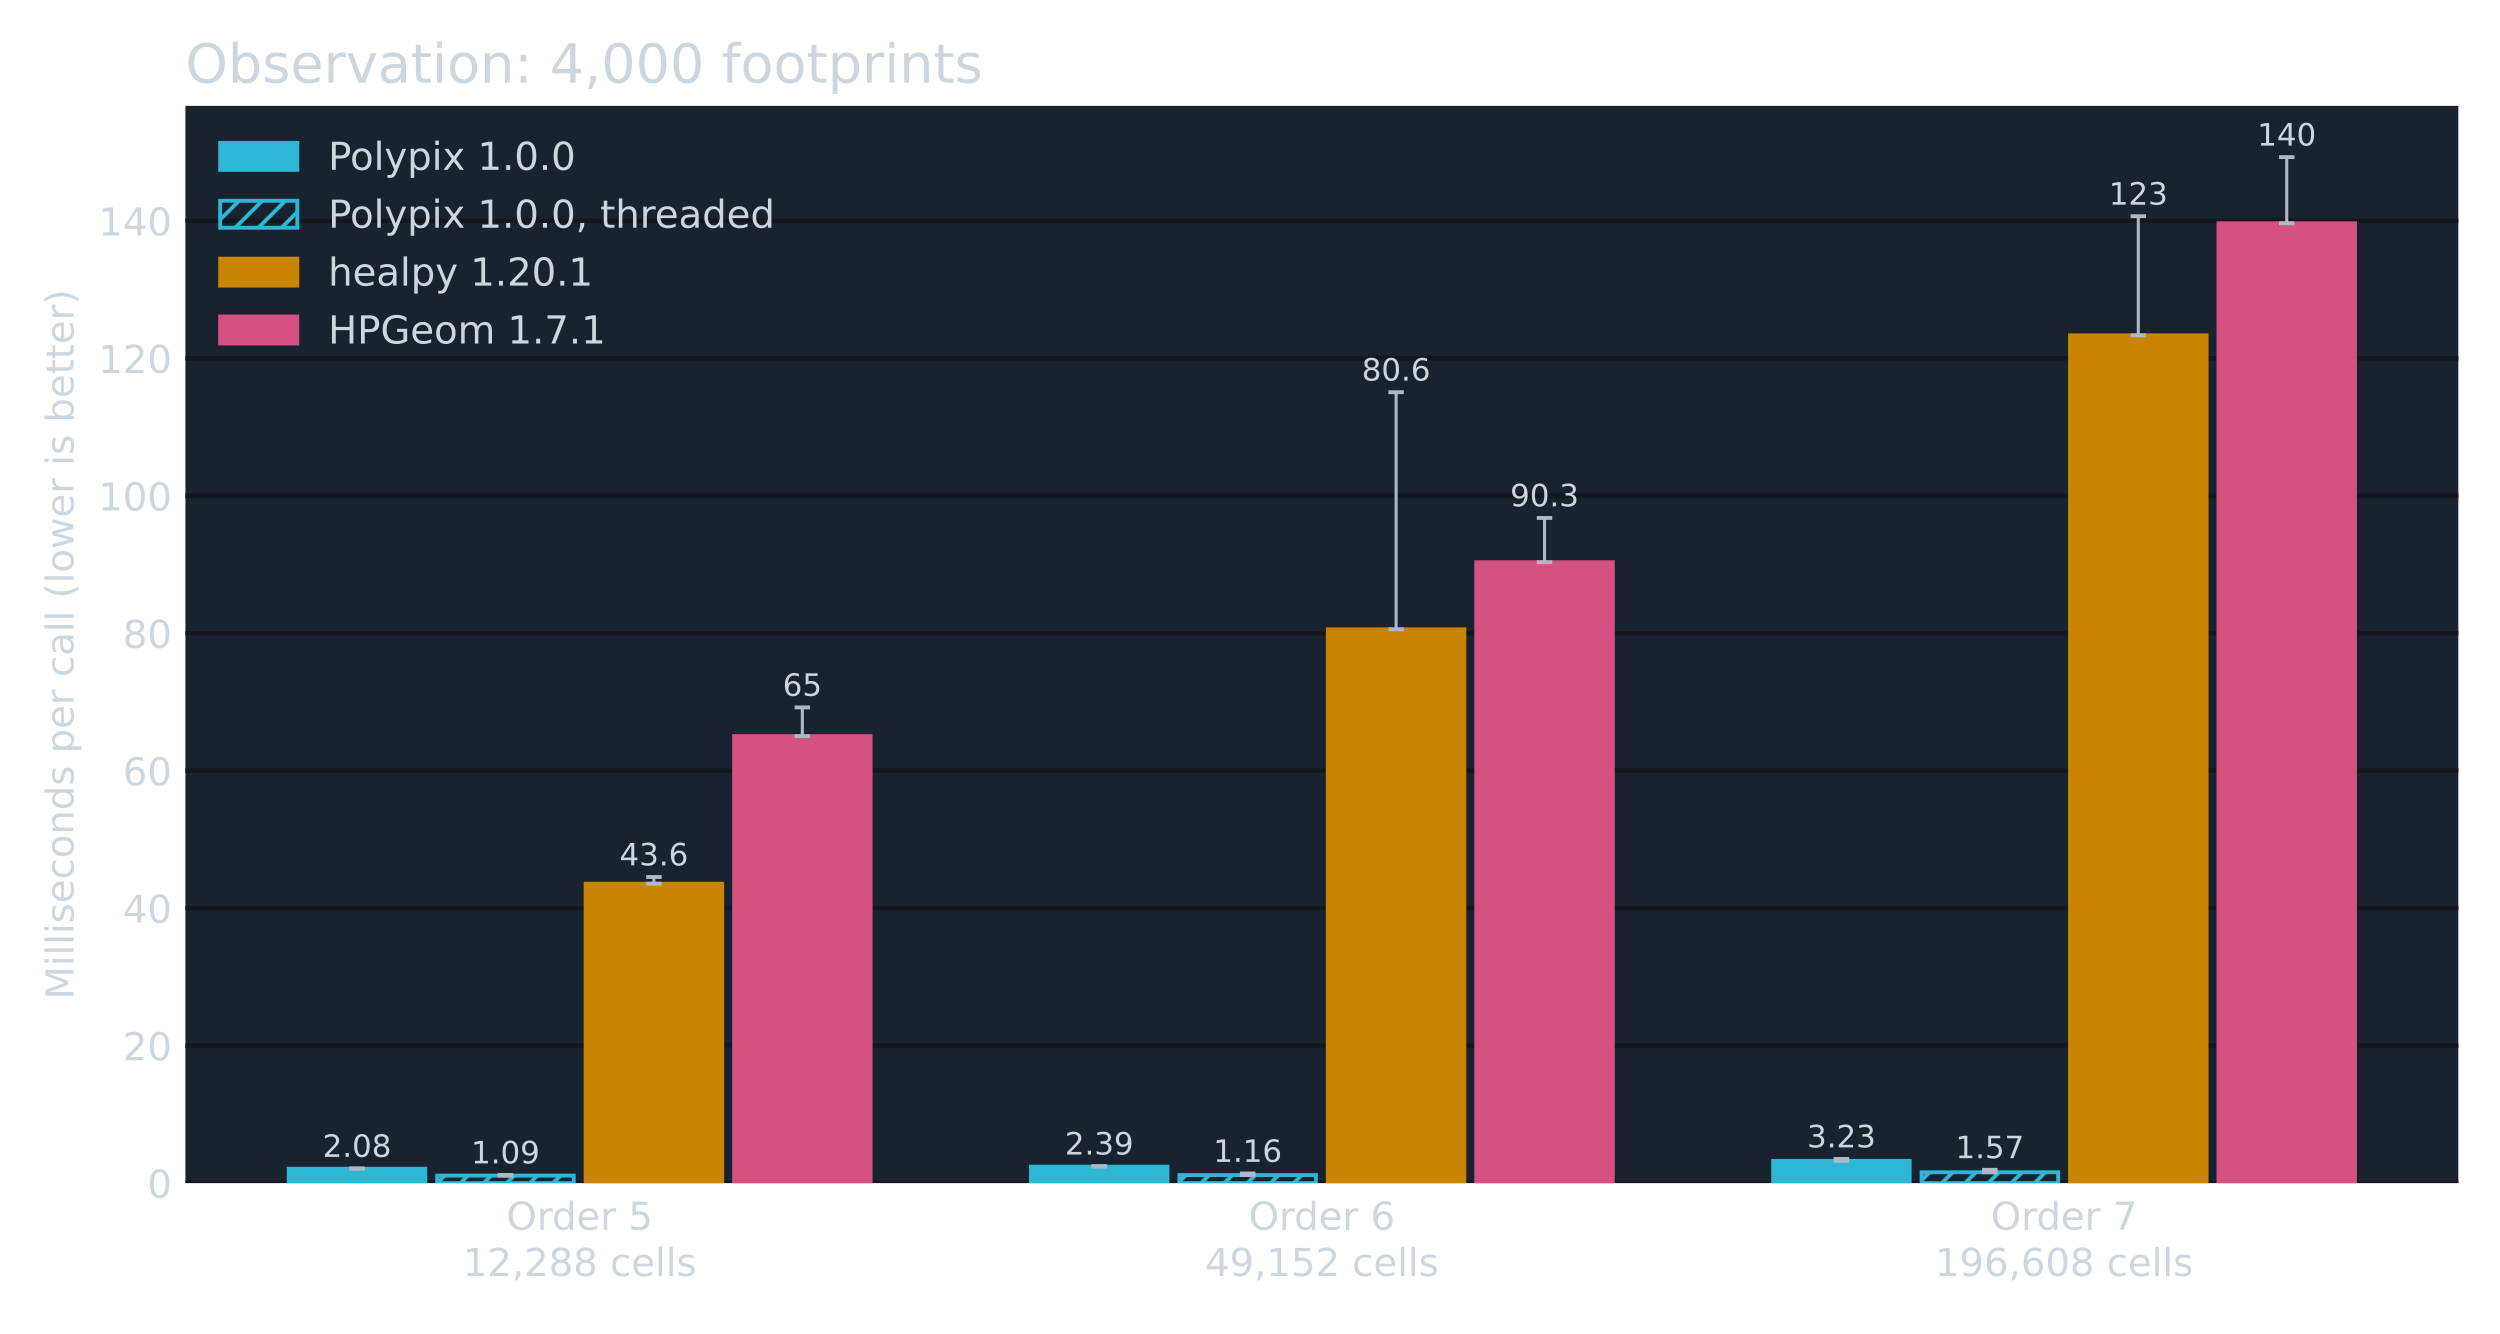
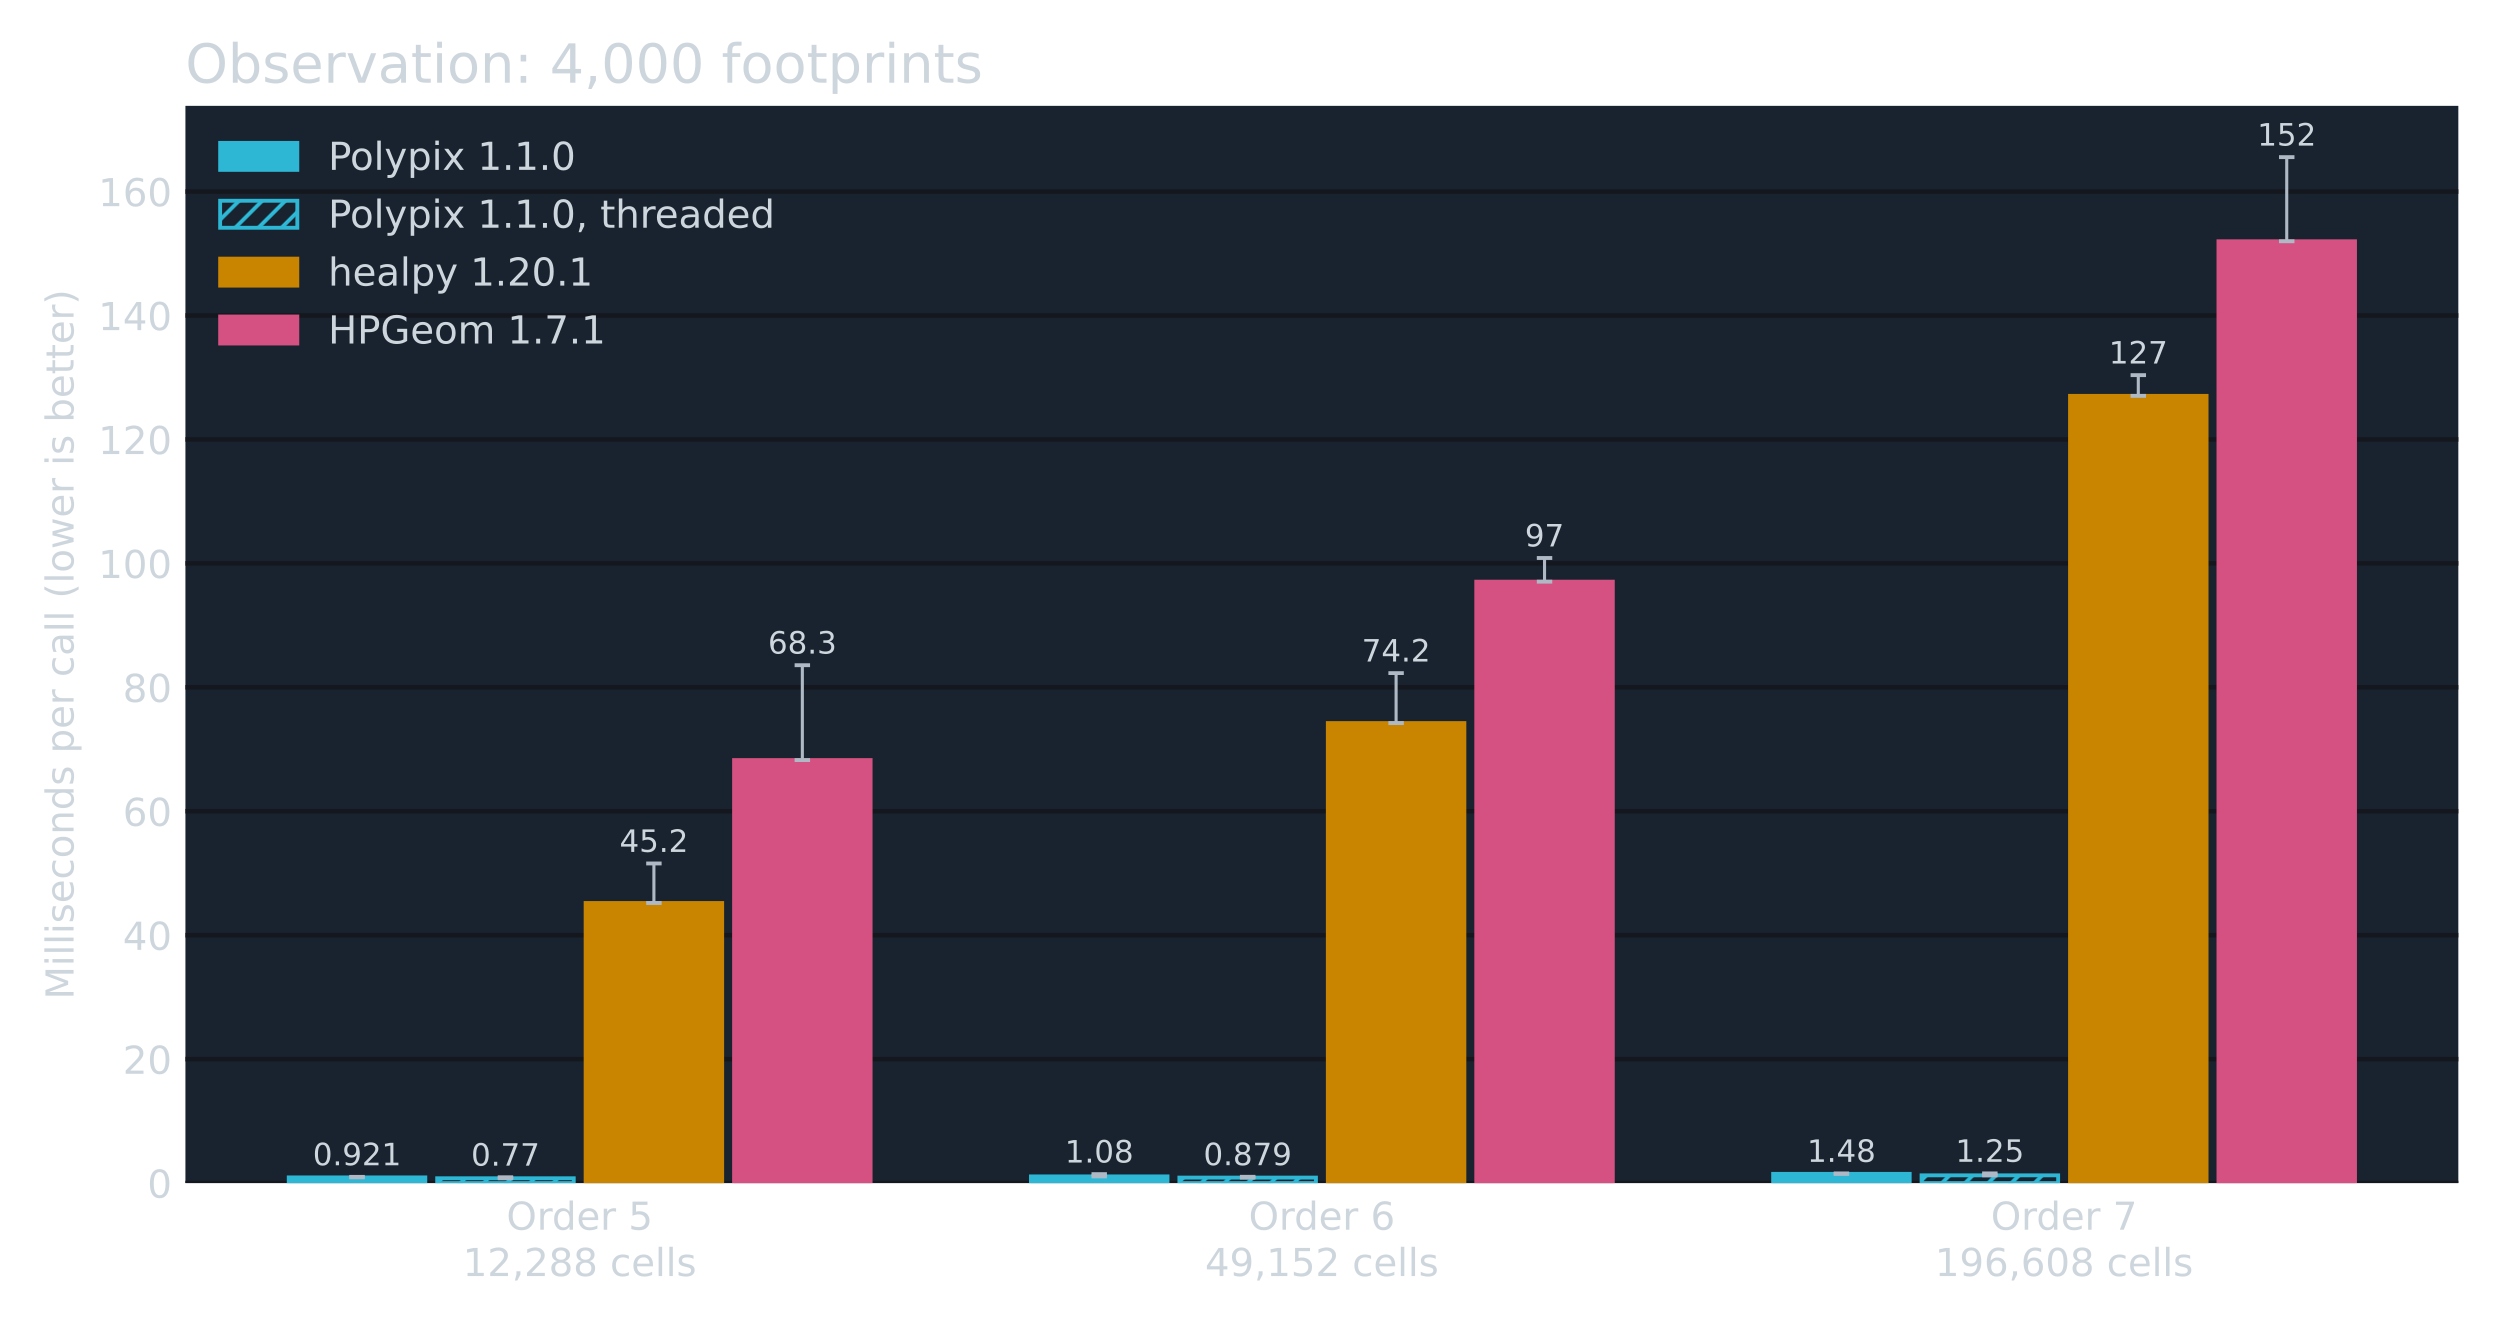
<svg xmlns="http://www.w3.org/2000/svg" xmlns:xlink="http://www.w3.org/1999/xlink" width="648pt" height="345.6pt" viewBox="0 0 648 345.6" version="1.1">
  <defs>
    <style type="text/css">*{stroke-linejoin: round; stroke-linecap: butt}</style>
  </defs>
  <g id="figure_1">
    <g id="patch_1">
      <path d="M 0 345.6  L 648 345.6  L 648 0  L 0 0  L 0 345.6  z " style="fill: none" />
    </g>
    <g id="axes_1">
      <g id="patch_2">
        <path d="M 48.062 306.651  L 637.2 306.651  L 637.2 27.437  L 48.062 27.437  z " style="fill: #19232f" />
      </g>
      <g id="matplotlib.axis_1">
        <g id="xtick_1">
          <g id="line2d_1" />
          <g id="text_1">
            <text style="font-size: 10px; font-family: 'DejaVu Sans', 'Bitstream Vera Sans', 'Computer Modern Sans Serif', 'Lucida Grande', 'Verdana', 'Geneva', 'Lucid', 'Arial', 'Helvetica', 'Avant Garde', sans-serif; fill: #ced6dd" transform="translate(131.2729 318.7508)">Order 5</text>
            <text style="font-size: 10px; font-family: 'DejaVu Sans', 'Bitstream Vera Sans', 'Computer Modern Sans Serif', 'Lucida Grande', 'Verdana', 'Geneva', 'Lucid', 'Arial', 'Helvetica', 'Avant Garde', sans-serif; fill: #ced6dd" transform="translate(119.9604 330.7536)">12,288 cells</text>
          </g>
        </g>
        <g id="xtick_2">
          <g id="line2d_2" />
          <g id="text_2">
            <text style="font-size: 10px; font-family: 'DejaVu Sans', 'Bitstream Vera Sans', 'Computer Modern Sans Serif', 'Lucida Grande', 'Verdana', 'Geneva', 'Lucid', 'Arial', 'Helvetica', 'Avant Garde', sans-serif; fill: #ced6dd" transform="translate(323.6507 318.7508)">Order 6</text>
            <text style="font-size: 10px; font-family: 'DejaVu Sans', 'Bitstream Vera Sans', 'Computer Modern Sans Serif', 'Lucida Grande', 'Verdana', 'Geneva', 'Lucid', 'Arial', 'Helvetica', 'Avant Garde', sans-serif; fill: #ced6dd" transform="translate(312.3382 330.7536)">49,152 cells</text>
          </g>
        </g>
        <g id="xtick_3">
          <g id="line2d_3" />
          <g id="text_3">
            <text style="font-size: 10px; font-family: 'DejaVu Sans', 'Bitstream Vera Sans', 'Computer Modern Sans Serif', 'Lucida Grande', 'Verdana', 'Geneva', 'Lucid', 'Arial', 'Helvetica', 'Avant Garde', sans-serif; fill: #ced6dd" transform="translate(516.0285 318.7508)">Order 7</text>
            <text style="font-size: 10px; font-family: 'DejaVu Sans', 'Bitstream Vera Sans', 'Computer Modern Sans Serif', 'Lucida Grande', 'Verdana', 'Geneva', 'Lucid', 'Arial', 'Helvetica', 'Avant Garde', sans-serif; fill: #ced6dd" transform="translate(501.5347 330.7536)">196,608 cells</text>
          </g>
        </g>
      </g>
      <g id="matplotlib.axis_2">
        <g id="ytick_1">
          <g id="line2d_4">
            <path d="M 48.062 306.651  L 637.2 306.651  " clip-path="url(#pad7b4c3ce9)" style="fill: none; stroke: #14181e; stroke-width: 1.2; stroke-linecap: square" />
          </g>
          <g id="line2d_5" />
          <g id="text_4">
            <text style="font-size: 10px; font-family: 'DejaVu Sans', 'Bitstream Vera Sans', 'Computer Modern Sans Serif', 'Lucida Grande', 'Verdana', 'Geneva', 'Lucid', 'Arial', 'Helvetica', 'Avant Garde', sans-serif; text-anchor: end; fill: #ced6dd" x="44.562" y="310.45" transform="rotate(-0 44.56234 310.4502)">0</text>
          </g>
        </g>
        <g id="ytick_2">
          <g id="line2d_6">
-             <path d="M 48.062 271.023  L 637.2 271.023  " clip-path="url(#pad7b4c3ce9)" style="fill: none; stroke: #14181e; stroke-width: 1.2; stroke-linecap: square" />
+             <path d="M 48.062 274.526  L 637.2 274.526  " clip-path="url(#pad7b4c3ce9)" style="fill: none; stroke: #14181e; stroke-width: 1.2; stroke-linecap: square" />
          </g>
          <g id="line2d_7" />
          <g id="text_5">
-             <text style="font-size: 10px; font-family: 'DejaVu Sans', 'Bitstream Vera Sans', 'Computer Modern Sans Serif', 'Lucida Grande', 'Verdana', 'Geneva', 'Lucid', 'Arial', 'Helvetica', 'Avant Garde', sans-serif; text-anchor: end; fill: #ced6dd" x="44.562" y="274.821" transform="rotate(-0 44.56234 274.8215)">20</text>
+             <text style="font-size: 10px; font-family: 'DejaVu Sans', 'Bitstream Vera Sans', 'Computer Modern Sans Serif', 'Lucida Grande', 'Verdana', 'Geneva', 'Lucid', 'Arial', 'Helvetica', 'Avant Garde', sans-serif; text-anchor: end; fill: #ced6dd" x="44.562" y="278.325" transform="rotate(-0 44.56234 278.3252)">20</text>
          </g>
        </g>
        <g id="ytick_3">
          <g id="line2d_8">
-             <path d="M 48.062 235.394  L 637.2 235.394  " clip-path="url(#pad7b4c3ce9)" style="fill: none; stroke: #14181e; stroke-width: 1.2; stroke-linecap: square" />
+             <path d="M 48.062 242.401  L 637.2 242.401  " clip-path="url(#pad7b4c3ce9)" style="fill: none; stroke: #14181e; stroke-width: 1.2; stroke-linecap: square" />
          </g>
          <g id="line2d_9" />
          <g id="text_6">
-             <text style="font-size: 10px; font-family: 'DejaVu Sans', 'Bitstream Vera Sans', 'Computer Modern Sans Serif', 'Lucida Grande', 'Verdana', 'Geneva', 'Lucid', 'Arial', 'Helvetica', 'Avant Garde', sans-serif; text-anchor: end; fill: #ced6dd" x="44.562" y="239.193" transform="rotate(-0 44.56234 239.1928)">40</text>
+             <text style="font-size: 10px; font-family: 'DejaVu Sans', 'Bitstream Vera Sans', 'Computer Modern Sans Serif', 'Lucida Grande', 'Verdana', 'Geneva', 'Lucid', 'Arial', 'Helvetica', 'Avant Garde', sans-serif; text-anchor: end; fill: #ced6dd" x="44.562" y="246.2" transform="rotate(-0 44.56234 246.2002)">40</text>
          </g>
        </g>
        <g id="ytick_4">
          <g id="line2d_10">
-             <path d="M 48.062 199.765  L 637.2 199.765  " clip-path="url(#pad7b4c3ce9)" style="fill: none; stroke: #14181e; stroke-width: 1.2; stroke-linecap: square" />
+             <path d="M 48.062 210.276  L 637.2 210.276  " clip-path="url(#pad7b4c3ce9)" style="fill: none; stroke: #14181e; stroke-width: 1.2; stroke-linecap: square" />
          </g>
          <g id="line2d_11" />
          <g id="text_7">
-             <text style="font-size: 10px; font-family: 'DejaVu Sans', 'Bitstream Vera Sans', 'Computer Modern Sans Serif', 'Lucida Grande', 'Verdana', 'Geneva', 'Lucid', 'Arial', 'Helvetica', 'Avant Garde', sans-serif; text-anchor: end; fill: #ced6dd" x="44.562" y="203.564" transform="rotate(-0 44.56234 203.564)">60</text>
+             <text style="font-size: 10px; font-family: 'DejaVu Sans', 'Bitstream Vera Sans', 'Computer Modern Sans Serif', 'Lucida Grande', 'Verdana', 'Geneva', 'Lucid', 'Arial', 'Helvetica', 'Avant Garde', sans-serif; text-anchor: end; fill: #ced6dd" x="44.562" y="214.075" transform="rotate(-0 44.56234 214.0752)">60</text>
          </g>
        </g>
        <g id="ytick_5">
          <g id="line2d_12">
-             <path d="M 48.062 164.136  L 637.2 164.136  " clip-path="url(#pad7b4c3ce9)" style="fill: none; stroke: #14181e; stroke-width: 1.2; stroke-linecap: square" />
+             <path d="M 48.062 178.151  L 637.2 178.151  " clip-path="url(#pad7b4c3ce9)" style="fill: none; stroke: #14181e; stroke-width: 1.2; stroke-linecap: square" />
          </g>
          <g id="line2d_13" />
          <g id="text_8">
-             <text style="font-size: 10px; font-family: 'DejaVu Sans', 'Bitstream Vera Sans', 'Computer Modern Sans Serif', 'Lucida Grande', 'Verdana', 'Geneva', 'Lucid', 'Arial', 'Helvetica', 'Avant Garde', sans-serif; text-anchor: end; fill: #ced6dd" x="44.562" y="167.935" transform="rotate(-0 44.56234 167.9353)">80</text>
+             <text style="font-size: 10px; font-family: 'DejaVu Sans', 'Bitstream Vera Sans', 'Computer Modern Sans Serif', 'Lucida Grande', 'Verdana', 'Geneva', 'Lucid', 'Arial', 'Helvetica', 'Avant Garde', sans-serif; text-anchor: end; fill: #ced6dd" x="44.562" y="181.95" transform="rotate(-0 44.56234 181.9502)">80</text>
          </g>
        </g>
        <g id="ytick_6">
          <g id="line2d_14">
-             <path d="M 48.062 128.508  L 637.2 128.508  " clip-path="url(#pad7b4c3ce9)" style="fill: none; stroke: #14181e; stroke-width: 1.2; stroke-linecap: square" />
+             <path d="M 48.062 146.026  L 637.2 146.026  " clip-path="url(#pad7b4c3ce9)" style="fill: none; stroke: #14181e; stroke-width: 1.2; stroke-linecap: square" />
          </g>
          <g id="line2d_15" />
          <g id="text_9">
-             <text style="font-size: 10px; font-family: 'DejaVu Sans', 'Bitstream Vera Sans', 'Computer Modern Sans Serif', 'Lucida Grande', 'Verdana', 'Geneva', 'Lucid', 'Arial', 'Helvetica', 'Avant Garde', sans-serif; text-anchor: end; fill: #ced6dd" x="44.562" y="132.307" transform="rotate(-0 44.56234 132.3065)">100</text>
+             <text style="font-size: 10px; font-family: 'DejaVu Sans', 'Bitstream Vera Sans', 'Computer Modern Sans Serif', 'Lucida Grande', 'Verdana', 'Geneva', 'Lucid', 'Arial', 'Helvetica', 'Avant Garde', sans-serif; text-anchor: end; fill: #ced6dd" x="44.562" y="149.825" transform="rotate(-0 44.56234 149.8251)">100</text>
          </g>
        </g>
        <g id="ytick_7">
          <g id="line2d_16">
-             <path d="M 48.062 92.879  L 637.2 92.879  " clip-path="url(#pad7b4c3ce9)" style="fill: none; stroke: #14181e; stroke-width: 1.2; stroke-linecap: square" />
+             <path d="M 48.062 113.901  L 637.2 113.901  " clip-path="url(#pad7b4c3ce9)" style="fill: none; stroke: #14181e; stroke-width: 1.2; stroke-linecap: square" />
          </g>
          <g id="line2d_17" />
          <g id="text_10">
-             <text style="font-size: 10px; font-family: 'DejaVu Sans', 'Bitstream Vera Sans', 'Computer Modern Sans Serif', 'Lucida Grande', 'Verdana', 'Geneva', 'Lucid', 'Arial', 'Helvetica', 'Avant Garde', sans-serif; text-anchor: end; fill: #ced6dd" x="44.562" y="96.678" transform="rotate(-0 44.56234 96.67781)">120</text>
+             <text style="font-size: 10px; font-family: 'DejaVu Sans', 'Bitstream Vera Sans', 'Computer Modern Sans Serif', 'Lucida Grande', 'Verdana', 'Geneva', 'Lucid', 'Arial', 'Helvetica', 'Avant Garde', sans-serif; text-anchor: end; fill: #ced6dd" x="44.562" y="117.7" transform="rotate(-0 44.56234 117.7001)">120</text>
          </g>
        </g>
        <g id="ytick_8">
          <g id="line2d_18">
-             <path d="M 48.062 57.25  L 637.2 57.25  " clip-path="url(#pad7b4c3ce9)" style="fill: none; stroke: #14181e; stroke-width: 1.2; stroke-linecap: square" />
+             <path d="M 48.062 81.776  L 637.2 81.776  " clip-path="url(#pad7b4c3ce9)" style="fill: none; stroke: #14181e; stroke-width: 1.2; stroke-linecap: square" />
          </g>
          <g id="line2d_19" />
          <g id="text_11">
-             <text style="font-size: 10px; font-family: 'DejaVu Sans', 'Bitstream Vera Sans', 'Computer Modern Sans Serif', 'Lucida Grande', 'Verdana', 'Geneva', 'Lucid', 'Arial', 'Helvetica', 'Avant Garde', sans-serif; text-anchor: end; fill: #ced6dd" x="44.562" y="61.049" transform="rotate(-0 44.56234 61.04907)">140</text>
-           </g>
-         </g>
-         <g id="text_12">
+             <text style="font-size: 10px; font-family: 'DejaVu Sans', 'Bitstream Vera Sans', 'Computer Modern Sans Serif', 'Lucida Grande', 'Verdana', 'Geneva', 'Lucid', 'Arial', 'Helvetica', 'Avant Garde', sans-serif; text-anchor: end; fill: #ced6dd" x="44.562" y="85.575" transform="rotate(-0 44.56234 85.57511)">140</text>
+           </g>
+         </g>
+         <g id="ytick_9">
+           <g id="line2d_20">
+             <path d="M 48.062 49.651  L 637.2 49.651  " clip-path="url(#pad7b4c3ce9)" style="fill: none; stroke: #14181e; stroke-width: 1.2; stroke-linecap: square" />
+           </g>
+           <g id="line2d_21" />
+           <g id="text_12">
+             <text style="font-size: 10px; font-family: 'DejaVu Sans', 'Bitstream Vera Sans', 'Computer Modern Sans Serif', 'Lucida Grande', 'Verdana', 'Geneva', 'Lucid', 'Arial', 'Helvetica', 'Avant Garde', sans-serif; text-anchor: end; fill: #ced6dd" x="44.562" y="53.45" transform="rotate(-0 44.56234 53.45009)">160</text>
+           </g>
+         </g>
+         <g id="text_13">
          <text style="font-size: 10px; font-family: 'DejaVu Sans', 'Bitstream Vera Sans', 'Computer Modern Sans Serif', 'Lucida Grande', 'Verdana', 'Geneva', 'Lucid', 'Arial', 'Helvetica', 'Avant Garde', sans-serif; text-anchor: middle; fill: #ced6dd" x="19.073" y="167.044" transform="rotate(-90 19.0725 167.0441)">Milliseconds per call (lower is better)</text>
        </g>
      </g>
      <g id="patch_3">
-         <path d="M 74.841 306.651  L 110.239 306.651  L 110.239 302.939  L 74.841 302.939  z " clip-path="url(#pad7b4c3ce9)" style="fill: #2db7d4; stroke: #2db7d4; stroke-linejoin: miter" />
+         <path d="M 74.841 306.651  L 110.239 306.651  L 110.239 305.173  L 74.841 305.173  z " clip-path="url(#pad7b4c3ce9)" style="fill: #2db7d4; stroke: #2db7d4; stroke-linejoin: miter" />
      </g>
      <g id="patch_4">
-         <path d="M 267.219 306.651  L 302.617 306.651  L 302.617 302.392  L 267.219 302.392  z " clip-path="url(#pad7b4c3ce9)" style="fill: #2db7d4; stroke: #2db7d4; stroke-linejoin: miter" />
+         <path d="M 267.219 306.651  L 302.617 306.651  L 302.617 304.919  L 267.219 304.919  z " clip-path="url(#pad7b4c3ce9)" style="fill: #2db7d4; stroke: #2db7d4; stroke-linejoin: miter" />
      </g>
      <g id="patch_5">
-         <path d="M 459.597 306.651  L 494.994 306.651  L 494.994 300.9  L 459.597 300.9  z " clip-path="url(#pad7b4c3ce9)" style="fill: #2db7d4; stroke: #2db7d4; stroke-linejoin: miter" />
+         <path d="M 459.597 306.651  L 494.994 306.651  L 494.994 304.268  L 459.597 304.268  z " clip-path="url(#pad7b4c3ce9)" style="fill: #2db7d4; stroke: #2db7d4; stroke-linejoin: miter" />
      </g>
      <g id="patch_6">
-         <path d="M 113.317 306.651  L 148.714 306.651  L 148.714 304.713  L 113.317 304.713  z " clip-path="url(#pad7b4c3ce9)" style="fill: url(#hbcde578172); stroke: #2db7d4; stroke-linejoin: miter" />
+         <path d="M 113.317 306.651  L 148.714 306.651  L 148.714 305.414  L 113.317 305.414  z " clip-path="url(#pad7b4c3ce9)" style="fill: url(#hbcde578172); stroke: #2db7d4; stroke-linejoin: miter" />
      </g>
      <g id="patch_7">
-         <path d="M 305.695 306.651  L 341.092 306.651  L 341.092 304.578  L 305.695 304.578  z " clip-path="url(#pad7b4c3ce9)" style="fill: url(#hbcde578172); stroke: #2db7d4; stroke-linejoin: miter" />
+         <path d="M 305.695 306.651  L 341.092 306.651  L 341.092 305.239  L 305.695 305.239  z " clip-path="url(#pad7b4c3ce9)" style="fill: url(#hbcde578172); stroke: #2db7d4; stroke-linejoin: miter" />
      </g>
      <g id="patch_8">
-         <path d="M 498.072 306.651  L 533.47 306.651  L 533.47 303.853  L 498.072 303.853  z " clip-path="url(#pad7b4c3ce9)" style="fill: url(#hbcde578172); stroke: #2db7d4; stroke-linejoin: miter" />
+         <path d="M 498.072 306.651  L 533.47 306.651  L 533.47 304.65  L 498.072 304.65  z " clip-path="url(#pad7b4c3ce9)" style="fill: url(#hbcde578172); stroke: #2db7d4; stroke-linejoin: miter" />
      </g>
      <g id="patch_9">
-         <path d="M 151.792 306.651  L 187.19 306.651  L 187.19 229.069  L 151.792 229.069  z " clip-path="url(#pad7b4c3ce9)" style="fill: #c98500; stroke: #c98500; stroke-linejoin: miter" />
+         <path d="M 151.792 306.651  L 187.19 306.651  L 187.19 234.061  L 151.792 234.061  z " clip-path="url(#pad7b4c3ce9)" style="fill: #c98500; stroke: #c98500; stroke-linejoin: miter" />
      </g>
      <g id="patch_10">
-         <path d="M 344.17 306.651  L 379.568 306.651  L 379.568 163.115  L 344.17 163.115  z " clip-path="url(#pad7b4c3ce9)" style="fill: #c98500; stroke: #c98500; stroke-linejoin: miter" />
+         <path d="M 344.17 306.651  L 379.568 306.651  L 379.568 187.426  L 344.17 187.426  z " clip-path="url(#pad7b4c3ce9)" style="fill: #c98500; stroke: #c98500; stroke-linejoin: miter" />
      </g>
      <g id="patch_11">
-         <path d="M 536.548 306.651  L 571.945 306.651  L 571.945 86.924  L 536.548 86.924  z " clip-path="url(#pad7b4c3ce9)" style="fill: #c98500; stroke: #c98500; stroke-linejoin: miter" />
+         <path d="M 536.548 306.651  L 571.945 306.651  L 571.945 102.61  L 536.548 102.61  z " clip-path="url(#pad7b4c3ce9)" style="fill: #c98500; stroke: #c98500; stroke-linejoin: miter" />
      </g>
      <g id="patch_12">
-         <path d="M 190.268 306.651  L 225.665 306.651  L 225.665 190.8  L 190.268 190.8  z " clip-path="url(#pad7b4c3ce9)" style="fill: #d55181; stroke: #d55181; stroke-linejoin: miter" />
+         <path d="M 190.268 306.651  L 225.665 306.651  L 225.665 197.004  L 190.268 197.004  z " clip-path="url(#pad7b4c3ce9)" style="fill: #d55181; stroke: #d55181; stroke-linejoin: miter" />
      </g>
      <g id="patch_13">
-         <path d="M 382.646 306.651  L 418.043 306.651  L 418.043 145.716  L 382.646 145.716  z " clip-path="url(#pad7b4c3ce9)" style="fill: #d55181; stroke: #d55181; stroke-linejoin: miter" />
+         <path d="M 382.646 306.651  L 418.043 306.651  L 418.043 150.775  L 382.646 150.775  z " clip-path="url(#pad7b4c3ce9)" style="fill: #d55181; stroke: #d55181; stroke-linejoin: miter" />
      </g>
      <g id="patch_14">
-         <path d="M 575.024 306.651  L 610.421 306.651  L 610.421 57.871  L 575.024 57.871  z " clip-path="url(#pad7b4c3ce9)" style="fill: #d55181; stroke: #d55181; stroke-linejoin: miter" />
+         <path d="M 575.024 306.651  L 610.421 306.651  L 610.421 62.53  L 575.024 62.53  z " clip-path="url(#pad7b4c3ce9)" style="fill: #d55181; stroke: #d55181; stroke-linejoin: miter" />
      </g>
      <g id="LineCollection_1">
-         <path d="M 92.54 302.939  L 92.54 302.863  " clip-path="url(#pad7b4c3ce9)" style="fill: none; stroke: #aeb9c5; stroke-width: 0.8" />
-         <path d="M 284.918 302.392  L 284.918 302.259  " clip-path="url(#pad7b4c3ce9)" style="fill: none; stroke: #aeb9c5; stroke-width: 0.8" />
-         <path d="M 477.296 300.9  L 477.296 300.398  " clip-path="url(#pad7b4c3ce9)" style="fill: none; stroke: #aeb9c5; stroke-width: 0.8" />
-       </g>
-       <g id="line2d_20">
+         <path d="M 92.54 305.173  L 92.54 305.036  " clip-path="url(#pad7b4c3ce9)" style="fill: none; stroke: #aeb9c5; stroke-width: 0.8" />
+         <path d="M 284.918 304.919  L 284.918 304.328  " clip-path="url(#pad7b4c3ce9)" style="fill: none; stroke: #aeb9c5; stroke-width: 0.8" />
+         <path d="M 477.296 304.268  L 477.296 304.165  " clip-path="url(#pad7b4c3ce9)" style="fill: none; stroke: #aeb9c5; stroke-width: 0.8" />
+       </g>
+       <g id="line2d_22">
        <defs>
          <path id="m59da7912a6" d="M 2 0  L -2 -0  " style="stroke: #aeb9c5" />
        </defs>
        <g clip-path="url(#pad7b4c3ce9)">
-           <use xlink:href="#m59da7912a6" x="92.54" y="302.939" style="fill: #1f77b4; stroke: #aeb9c5" />
-           <use xlink:href="#m59da7912a6" x="284.918" y="302.392" style="fill: #1f77b4; stroke: #aeb9c5" />
-           <use xlink:href="#m59da7912a6" x="477.296" y="300.9" style="fill: #1f77b4; stroke: #aeb9c5" />
-         </g>
-       </g>
-       <g id="line2d_21">
-         <g clip-path="url(#pad7b4c3ce9)">
-           <use xlink:href="#m59da7912a6" x="92.54" y="302.863" style="fill: #1f77b4; stroke: #aeb9c5" />
-           <use xlink:href="#m59da7912a6" x="284.918" y="302.259" style="fill: #1f77b4; stroke: #aeb9c5" />
-           <use xlink:href="#m59da7912a6" x="477.296" y="300.398" style="fill: #1f77b4; stroke: #aeb9c5" />
+           <use xlink:href="#m59da7912a6" x="92.54" y="305.173" style="fill: #1f77b4; stroke: #aeb9c5" />
+           <use xlink:href="#m59da7912a6" x="284.918" y="304.919" style="fill: #1f77b4; stroke: #aeb9c5" />
+           <use xlink:href="#m59da7912a6" x="477.296" y="304.268" style="fill: #1f77b4; stroke: #aeb9c5" />
+         </g>
+       </g>
+       <g id="line2d_23">
+         <g clip-path="url(#pad7b4c3ce9)">
+           <use xlink:href="#m59da7912a6" x="92.54" y="305.036" style="fill: #1f77b4; stroke: #aeb9c5" />
+           <use xlink:href="#m59da7912a6" x="284.918" y="304.328" style="fill: #1f77b4; stroke: #aeb9c5" />
+           <use xlink:href="#m59da7912a6" x="477.296" y="304.165" style="fill: #1f77b4; stroke: #aeb9c5" />
        </g>
      </g>
      <g id="LineCollection_2">
-         <path d="M 131.016 304.713  L 131.016 304.548  " clip-path="url(#pad7b4c3ce9)" style="fill: none; stroke: #aeb9c5; stroke-width: 0.8" />
-         <path d="M 323.393 304.578  L 323.393 304.166  " clip-path="url(#pad7b4c3ce9)" style="fill: none; stroke: #aeb9c5; stroke-width: 0.8" />
-         <path d="M 515.771 303.853  L 515.771 303.203  " clip-path="url(#pad7b4c3ce9)" style="fill: none; stroke: #aeb9c5; stroke-width: 0.8" />
-       </g>
-       <g id="line2d_22">
-         <g clip-path="url(#pad7b4c3ce9)">
-           <use xlink:href="#m59da7912a6" x="131.016" y="304.713" style="fill: #1f77b4; stroke: #aeb9c5" />
-           <use xlink:href="#m59da7912a6" x="323.393" y="304.578" style="fill: #1f77b4; stroke: #aeb9c5" />
-           <use xlink:href="#m59da7912a6" x="515.771" y="303.853" style="fill: #1f77b4; stroke: #aeb9c5" />
-         </g>
-       </g>
-       <g id="line2d_23">
-         <g clip-path="url(#pad7b4c3ce9)">
-           <use xlink:href="#m59da7912a6" x="131.016" y="304.548" style="fill: #1f77b4; stroke: #aeb9c5" />
-           <use xlink:href="#m59da7912a6" x="323.393" y="304.166" style="fill: #1f77b4; stroke: #aeb9c5" />
-           <use xlink:href="#m59da7912a6" x="515.771" y="303.203" style="fill: #1f77b4; stroke: #aeb9c5" />
+         <path d="M 131.016 305.414  L 131.016 305.142  " clip-path="url(#pad7b4c3ce9)" style="fill: none; stroke: #aeb9c5; stroke-width: 0.8" />
+         <path d="M 323.393 305.239  L 323.393 305.018  " clip-path="url(#pad7b4c3ce9)" style="fill: none; stroke: #aeb9c5; stroke-width: 0.8" />
+         <path d="M 515.771 304.65  L 515.771 304.143  " clip-path="url(#pad7b4c3ce9)" style="fill: none; stroke: #aeb9c5; stroke-width: 0.8" />
+       </g>
+       <g id="line2d_24">
+         <g clip-path="url(#pad7b4c3ce9)">
+           <use xlink:href="#m59da7912a6" x="131.016" y="305.414" style="fill: #1f77b4; stroke: #aeb9c5" />
+           <use xlink:href="#m59da7912a6" x="323.393" y="305.239" style="fill: #1f77b4; stroke: #aeb9c5" />
+           <use xlink:href="#m59da7912a6" x="515.771" y="304.65" style="fill: #1f77b4; stroke: #aeb9c5" />
+         </g>
+       </g>
+       <g id="line2d_25">
+         <g clip-path="url(#pad7b4c3ce9)">
+           <use xlink:href="#m59da7912a6" x="131.016" y="305.142" style="fill: #1f77b4; stroke: #aeb9c5" />
+           <use xlink:href="#m59da7912a6" x="323.393" y="305.018" style="fill: #1f77b4; stroke: #aeb9c5" />
+           <use xlink:href="#m59da7912a6" x="515.771" y="304.143" style="fill: #1f77b4; stroke: #aeb9c5" />
        </g>
      </g>
      <g id="LineCollection_3">
-         <path d="M 169.491 229.069  L 169.491 227.317  " clip-path="url(#pad7b4c3ce9)" style="fill: none; stroke: #aeb9c5; stroke-width: 0.8" />
-         <path d="M 361.869 163.115  L 361.869 101.655  " clip-path="url(#pad7b4c3ce9)" style="fill: none; stroke: #aeb9c5; stroke-width: 0.8" />
-         <path d="M 554.247 86.924  L 554.247 56.042  " clip-path="url(#pad7b4c3ce9)" style="fill: none; stroke: #aeb9c5; stroke-width: 0.8" />
-       </g>
-       <g id="line2d_24">
-         <g clip-path="url(#pad7b4c3ce9)">
-           <use xlink:href="#m59da7912a6" x="169.491" y="229.069" style="fill: #1f77b4; stroke: #aeb9c5" />
-           <use xlink:href="#m59da7912a6" x="361.869" y="163.115" style="fill: #1f77b4; stroke: #aeb9c5" />
-           <use xlink:href="#m59da7912a6" x="554.247" y="86.924" style="fill: #1f77b4; stroke: #aeb9c5" />
-         </g>
-       </g>
-       <g id="line2d_25">
-         <g clip-path="url(#pad7b4c3ce9)">
-           <use xlink:href="#m59da7912a6" x="169.491" y="227.317" style="fill: #1f77b4; stroke: #aeb9c5" />
-           <use xlink:href="#m59da7912a6" x="361.869" y="101.655" style="fill: #1f77b4; stroke: #aeb9c5" />
-           <use xlink:href="#m59da7912a6" x="554.247" y="56.042" style="fill: #1f77b4; stroke: #aeb9c5" />
+         <path d="M 169.491 234.061  L 169.491 223.818  " clip-path="url(#pad7b4c3ce9)" style="fill: none; stroke: #aeb9c5; stroke-width: 0.8" />
+         <path d="M 361.869 187.426  L 361.869 174.467  " clip-path="url(#pad7b4c3ce9)" style="fill: none; stroke: #aeb9c5; stroke-width: 0.8" />
+         <path d="M 554.247 102.61  L 554.247 97.23  " clip-path="url(#pad7b4c3ce9)" style="fill: none; stroke: #aeb9c5; stroke-width: 0.8" />
+       </g>
+       <g id="line2d_26">
+         <g clip-path="url(#pad7b4c3ce9)">
+           <use xlink:href="#m59da7912a6" x="169.491" y="234.061" style="fill: #1f77b4; stroke: #aeb9c5" />
+           <use xlink:href="#m59da7912a6" x="361.869" y="187.426" style="fill: #1f77b4; stroke: #aeb9c5" />
+           <use xlink:href="#m59da7912a6" x="554.247" y="102.61" style="fill: #1f77b4; stroke: #aeb9c5" />
+         </g>
+       </g>
+       <g id="line2d_27">
+         <g clip-path="url(#pad7b4c3ce9)">
+           <use xlink:href="#m59da7912a6" x="169.491" y="223.818" style="fill: #1f77b4; stroke: #aeb9c5" />
+           <use xlink:href="#m59da7912a6" x="361.869" y="174.467" style="fill: #1f77b4; stroke: #aeb9c5" />
+           <use xlink:href="#m59da7912a6" x="554.247" y="97.23" style="fill: #1f77b4; stroke: #aeb9c5" />
        </g>
      </g>
      <g id="LineCollection_4">
-         <path d="M 207.967 190.8  L 207.967 183.364  " clip-path="url(#pad7b4c3ce9)" style="fill: none; stroke: #aeb9c5; stroke-width: 0.8" />
-         <path d="M 400.344 145.716  L 400.344 134.244  " clip-path="url(#pad7b4c3ce9)" style="fill: none; stroke: #aeb9c5; stroke-width: 0.8" />
-         <path d="M 592.722 57.871  L 592.722 40.733  " clip-path="url(#pad7b4c3ce9)" style="fill: none; stroke: #aeb9c5; stroke-width: 0.8" />
-       </g>
-       <g id="line2d_26">
-         <g clip-path="url(#pad7b4c3ce9)">
-           <use xlink:href="#m59da7912a6" x="207.967" y="190.8" style="fill: #1f77b4; stroke: #aeb9c5" />
-           <use xlink:href="#m59da7912a6" x="400.344" y="145.716" style="fill: #1f77b4; stroke: #aeb9c5" />
-           <use xlink:href="#m59da7912a6" x="592.722" y="57.871" style="fill: #1f77b4; stroke: #aeb9c5" />
-         </g>
-       </g>
-       <g id="line2d_27">
-         <g clip-path="url(#pad7b4c3ce9)">
-           <use xlink:href="#m59da7912a6" x="207.967" y="183.364" style="fill: #1f77b4; stroke: #aeb9c5" />
-           <use xlink:href="#m59da7912a6" x="400.344" y="134.244" style="fill: #1f77b4; stroke: #aeb9c5" />
+         <path d="M 207.967 197.004  L 207.967 172.418  " clip-path="url(#pad7b4c3ce9)" style="fill: none; stroke: #aeb9c5; stroke-width: 0.8" />
+         <path d="M 400.344 150.775  L 400.344 144.641  " clip-path="url(#pad7b4c3ce9)" style="fill: none; stroke: #aeb9c5; stroke-width: 0.8" />
+         <path d="M 592.722 62.53  L 592.722 40.733  " clip-path="url(#pad7b4c3ce9)" style="fill: none; stroke: #aeb9c5; stroke-width: 0.8" />
+       </g>
+       <g id="line2d_28">
+         <g clip-path="url(#pad7b4c3ce9)">
+           <use xlink:href="#m59da7912a6" x="207.967" y="197.004" style="fill: #1f77b4; stroke: #aeb9c5" />
+           <use xlink:href="#m59da7912a6" x="400.344" y="150.775" style="fill: #1f77b4; stroke: #aeb9c5" />
+           <use xlink:href="#m59da7912a6" x="592.722" y="62.53" style="fill: #1f77b4; stroke: #aeb9c5" />
+         </g>
+       </g>
+       <g id="line2d_29">
+         <g clip-path="url(#pad7b4c3ce9)">
+           <use xlink:href="#m59da7912a6" x="207.967" y="172.418" style="fill: #1f77b4; stroke: #aeb9c5" />
+           <use xlink:href="#m59da7912a6" x="400.344" y="144.641" style="fill: #1f77b4; stroke: #aeb9c5" />
          <use xlink:href="#m59da7912a6" x="592.722" y="40.733" style="fill: #1f77b4; stroke: #aeb9c5" />
        </g>
      </g>
-       <g id="text_13">
-         <text style="font-size: 8px; font-family: 'DejaVu Sans', 'Bitstream Vera Sans', 'Computer Modern Sans Serif', 'Lucida Grande', 'Verdana', 'Geneva', 'Lucid', 'Arial', 'Helvetica', 'Avant Garde', sans-serif; text-anchor: middle; fill: #ced6dd" x="92.54" y="299.863" transform="rotate(-0 92.54008 299.8631)">2.08</text>
-       </g>
      <g id="text_14">
-         <text style="font-size: 8px; font-family: 'DejaVu Sans', 'Bitstream Vera Sans', 'Computer Modern Sans Serif', 'Lucida Grande', 'Verdana', 'Geneva', 'Lucid', 'Arial', 'Helvetica', 'Avant Garde', sans-serif; text-anchor: middle; fill: #ced6dd" x="284.918" y="299.259" transform="rotate(-0 284.9178 299.2593)">2.39</text>
+         <text style="font-size: 8px; font-family: 'DejaVu Sans', 'Bitstream Vera Sans', 'Computer Modern Sans Serif', 'Lucida Grande', 'Verdana', 'Geneva', 'Lucid', 'Arial', 'Helvetica', 'Avant Garde', sans-serif; text-anchor: middle; fill: #ced6dd" x="92.54" y="302.036" transform="rotate(-0 92.54008 302.0355)">0.921</text>
      </g>
      <g id="text_15">
-         <text style="font-size: 8px; font-family: 'DejaVu Sans', 'Bitstream Vera Sans', 'Computer Modern Sans Serif', 'Lucida Grande', 'Verdana', 'Geneva', 'Lucid', 'Arial', 'Helvetica', 'Avant Garde', sans-serif; text-anchor: middle; fill: #ced6dd" x="477.296" y="297.398" transform="rotate(-0 477.2956 297.3982)">3.23</text>
+         <text style="font-size: 8px; font-family: 'DejaVu Sans', 'Bitstream Vera Sans', 'Computer Modern Sans Serif', 'Lucida Grande', 'Verdana', 'Geneva', 'Lucid', 'Arial', 'Helvetica', 'Avant Garde', sans-serif; text-anchor: middle; fill: #ced6dd" x="284.918" y="301.328" transform="rotate(-0 284.9178 301.3284)">1.08</text>
      </g>
      <g id="text_16">
-         <text style="font-size: 8px; font-family: 'DejaVu Sans', 'Bitstream Vera Sans', 'Computer Modern Sans Serif', 'Lucida Grande', 'Verdana', 'Geneva', 'Lucid', 'Arial', 'Helvetica', 'Avant Garde', sans-serif; text-anchor: middle; fill: #ced6dd" x="131.016" y="301.548" transform="rotate(-0 131.0156 301.5484)">1.09</text>
+         <text style="font-size: 8px; font-family: 'DejaVu Sans', 'Bitstream Vera Sans', 'Computer Modern Sans Serif', 'Lucida Grande', 'Verdana', 'Geneva', 'Lucid', 'Arial', 'Helvetica', 'Avant Garde', sans-serif; text-anchor: middle; fill: #ced6dd" x="477.296" y="301.165" transform="rotate(-0 477.2956 301.1646)">1.48</text>
      </g>
      <g id="text_17">
-         <text style="font-size: 8px; font-family: 'DejaVu Sans', 'Bitstream Vera Sans', 'Computer Modern Sans Serif', 'Lucida Grande', 'Verdana', 'Geneva', 'Lucid', 'Arial', 'Helvetica', 'Avant Garde', sans-serif; text-anchor: middle; fill: #ced6dd" x="323.393" y="301.166" transform="rotate(-0 323.3934 301.1663)">1.16</text>
+         <text style="font-size: 8px; font-family: 'DejaVu Sans', 'Bitstream Vera Sans', 'Computer Modern Sans Serif', 'Lucida Grande', 'Verdana', 'Geneva', 'Lucid', 'Arial', 'Helvetica', 'Avant Garde', sans-serif; text-anchor: middle; fill: #ced6dd" x="131.016" y="302.142" transform="rotate(-0 131.0156 302.1417)">0.77</text>
      </g>
      <g id="text_18">
-         <text style="font-size: 8px; font-family: 'DejaVu Sans', 'Bitstream Vera Sans', 'Computer Modern Sans Serif', 'Lucida Grande', 'Verdana', 'Geneva', 'Lucid', 'Arial', 'Helvetica', 'Avant Garde', sans-serif; text-anchor: middle; fill: #ced6dd" x="515.771" y="300.203" transform="rotate(-0 515.7712 300.2032)">1.57</text>
+         <text style="font-size: 8px; font-family: 'DejaVu Sans', 'Bitstream Vera Sans', 'Computer Modern Sans Serif', 'Lucida Grande', 'Verdana', 'Geneva', 'Lucid', 'Arial', 'Helvetica', 'Avant Garde', sans-serif; text-anchor: middle; fill: #ced6dd" x="323.393" y="302.018" transform="rotate(-0 323.3934 302.018)">0.879</text>
      </g>
      <g id="text_19">
-         <text style="font-size: 8px; font-family: 'DejaVu Sans', 'Bitstream Vera Sans', 'Computer Modern Sans Serif', 'Lucida Grande', 'Verdana', 'Geneva', 'Lucid', 'Arial', 'Helvetica', 'Avant Garde', sans-serif; text-anchor: middle; fill: #ced6dd" x="169.491" y="224.317" transform="rotate(-0 169.4912 224.3167)">43.6</text>
+         <text style="font-size: 8px; font-family: 'DejaVu Sans', 'Bitstream Vera Sans', 'Computer Modern Sans Serif', 'Lucida Grande', 'Verdana', 'Geneva', 'Lucid', 'Arial', 'Helvetica', 'Avant Garde', sans-serif; text-anchor: middle; fill: #ced6dd" x="515.771" y="301.143" transform="rotate(-0 515.7712 301.1431)">1.25</text>
      </g>
      <g id="text_20">
-         <text style="font-size: 8px; font-family: 'DejaVu Sans', 'Bitstream Vera Sans', 'Computer Modern Sans Serif', 'Lucida Grande', 'Verdana', 'Geneva', 'Lucid', 'Arial', 'Helvetica', 'Avant Garde', sans-serif; text-anchor: middle; fill: #ced6dd" x="361.869" y="98.655" transform="rotate(-0 361.8689 98.65457)">80.6</text>
+         <text style="font-size: 8px; font-family: 'DejaVu Sans', 'Bitstream Vera Sans', 'Computer Modern Sans Serif', 'Lucida Grande', 'Verdana', 'Geneva', 'Lucid', 'Arial', 'Helvetica', 'Avant Garde', sans-serif; text-anchor: middle; fill: #ced6dd" x="169.491" y="220.818" transform="rotate(-0 169.4912 220.818)">45.2</text>
      </g>
      <g id="text_21">
-         <text style="font-size: 8px; font-family: 'DejaVu Sans', 'Bitstream Vera Sans', 'Computer Modern Sans Serif', 'Lucida Grande', 'Verdana', 'Geneva', 'Lucid', 'Arial', 'Helvetica', 'Avant Garde', sans-serif; text-anchor: middle; fill: #ced6dd" x="554.247" y="53.042" transform="rotate(-0 554.2467 53.04189)">123</text>
+         <text style="font-size: 8px; font-family: 'DejaVu Sans', 'Bitstream Vera Sans', 'Computer Modern Sans Serif', 'Lucida Grande', 'Verdana', 'Geneva', 'Lucid', 'Arial', 'Helvetica', 'Avant Garde', sans-serif; text-anchor: middle; fill: #ced6dd" x="361.869" y="171.467" transform="rotate(-0 361.8689 171.4666)">74.2</text>
      </g>
      <g id="text_22">
-         <text style="font-size: 8px; font-family: 'DejaVu Sans', 'Bitstream Vera Sans', 'Computer Modern Sans Serif', 'Lucida Grande', 'Verdana', 'Geneva', 'Lucid', 'Arial', 'Helvetica', 'Avant Garde', sans-serif; text-anchor: middle; fill: #ced6dd" x="207.967" y="180.364" transform="rotate(-0 207.9667 180.364)">65</text>
+         <text style="font-size: 8px; font-family: 'DejaVu Sans', 'Bitstream Vera Sans', 'Computer Modern Sans Serif', 'Lucida Grande', 'Verdana', 'Geneva', 'Lucid', 'Arial', 'Helvetica', 'Avant Garde', sans-serif; text-anchor: middle; fill: #ced6dd" x="554.247" y="94.23" transform="rotate(-0 554.2467 94.22958)">127</text>
      </g>
      <g id="text_23">
-         <text style="font-size: 8px; font-family: 'DejaVu Sans', 'Bitstream Vera Sans', 'Computer Modern Sans Serif', 'Lucida Grande', 'Verdana', 'Geneva', 'Lucid', 'Arial', 'Helvetica', 'Avant Garde', sans-serif; text-anchor: middle; fill: #ced6dd" x="400.344" y="131.244" transform="rotate(-0 400.3445 131.2444)">90.3</text>
+         <text style="font-size: 8px; font-family: 'DejaVu Sans', 'Bitstream Vera Sans', 'Computer Modern Sans Serif', 'Lucida Grande', 'Verdana', 'Geneva', 'Lucid', 'Arial', 'Helvetica', 'Avant Garde', sans-serif; text-anchor: middle; fill: #ced6dd" x="207.967" y="169.418" transform="rotate(-0 207.9667 169.4178)">68.3</text>
      </g>
      <g id="text_24">
-         <text style="font-size: 8px; font-family: 'DejaVu Sans', 'Bitstream Vera Sans', 'Computer Modern Sans Serif', 'Lucida Grande', 'Verdana', 'Geneva', 'Lucid', 'Arial', 'Helvetica', 'Avant Garde', sans-serif; text-anchor: middle; fill: #ced6dd" x="592.722" y="37.733" transform="rotate(-0 592.7223 37.73266)">140</text>
+         <text style="font-size: 8px; font-family: 'DejaVu Sans', 'Bitstream Vera Sans', 'Computer Modern Sans Serif', 'Lucida Grande', 'Verdana', 'Geneva', 'Lucid', 'Arial', 'Helvetica', 'Avant Garde', sans-serif; text-anchor: middle; fill: #ced6dd" x="400.344" y="141.641" transform="rotate(-0 400.3445 141.6414)">97</text>
      </g>
      <g id="text_25">
+         <text style="font-size: 8px; font-family: 'DejaVu Sans', 'Bitstream Vera Sans', 'Computer Modern Sans Serif', 'Lucida Grande', 'Verdana', 'Geneva', 'Lucid', 'Arial', 'Helvetica', 'Avant Garde', sans-serif; text-anchor: middle; fill: #ced6dd" x="592.722" y="37.733" transform="rotate(-0 592.7223 37.73266)">152</text>
+       </g>
+       <g id="text_26">
        <text style="font-size: 14px; font-family: 'DejaVu Sans', 'Bitstream Vera Sans', 'Computer Modern Sans Serif', 'Lucida Grande', 'Verdana', 'Geneva', 'Lucid', 'Arial', 'Helvetica', 'Avant Garde', sans-serif; text-anchor: start; fill: #ced6dd" x="48.062" y="21.437" transform="rotate(-0 48.06234 21.43672)">Observation: 4,000 footprints</text>
      </g>
      <g id="legend_1">
        <g id="patch_15">
          <path d="M 57.062 44.035  L 77.062 44.035  L 77.062 37.035  L 57.062 37.035  z " style="fill: #2db7d4; stroke: #2db7d4; stroke-linejoin: miter" />
        </g>
-         <g id="text_26">
-           <text style="font-size: 10px; font-family: 'DejaVu Sans', 'Bitstream Vera Sans', 'Computer Modern Sans Serif', 'Lucida Grande', 'Verdana', 'Geneva', 'Lucid', 'Arial', 'Helvetica', 'Avant Garde', sans-serif; text-anchor: start; fill: #ced6dd" x="85.062" y="44.035" transform="rotate(-0 85.06234 44.03516)">Polypix 1.0.0</text>
+         <g id="text_27">
+           <text style="font-size: 10px; font-family: 'DejaVu Sans', 'Bitstream Vera Sans', 'Computer Modern Sans Serif', 'Lucida Grande', 'Verdana', 'Geneva', 'Lucid', 'Arial', 'Helvetica', 'Avant Garde', sans-serif; text-anchor: start; fill: #ced6dd" x="85.062" y="44.035" transform="rotate(-0 85.06234 44.03516)">Polypix 1.1.0</text>
        </g>
        <g id="patch_16">
          <path d="M 57.062 59.036  L 77.062 59.036  L 77.062 52.036  L 57.062 52.036  z " style="fill: url(#hbcde578172); stroke: #2db7d4; stroke-linejoin: miter" />
        </g>
-         <g id="text_27">
-           <text style="font-size: 10px; font-family: 'DejaVu Sans', 'Bitstream Vera Sans', 'Computer Modern Sans Serif', 'Lucida Grande', 'Verdana', 'Geneva', 'Lucid', 'Arial', 'Helvetica', 'Avant Garde', sans-serif; text-anchor: start; fill: #ced6dd" x="85.062" y="59.036" transform="rotate(-0 85.06234 59.03594)">Polypix 1.0.0, threaded</text>
+         <g id="text_28">
+           <text style="font-size: 10px; font-family: 'DejaVu Sans', 'Bitstream Vera Sans', 'Computer Modern Sans Serif', 'Lucida Grande', 'Verdana', 'Geneva', 'Lucid', 'Arial', 'Helvetica', 'Avant Garde', sans-serif; text-anchor: start; fill: #ced6dd" x="85.062" y="59.036" transform="rotate(-0 85.06234 59.03594)">Polypix 1.1.0, threaded</text>
        </g>
        <g id="patch_17">
          <path d="M 57.062 74.037  L 77.062 74.037  L 77.062 67.037  L 57.062 67.037  z " style="fill: #c98500; stroke: #c98500; stroke-linejoin: miter" />
        </g>
-         <g id="text_28">
+         <g id="text_29">
          <text style="font-size: 10px; font-family: 'DejaVu Sans', 'Bitstream Vera Sans', 'Computer Modern Sans Serif', 'Lucida Grande', 'Verdana', 'Geneva', 'Lucid', 'Arial', 'Helvetica', 'Avant Garde', sans-serif; text-anchor: start; fill: #ced6dd" x="85.062" y="74.037" transform="rotate(-0 85.06234 74.03672)">healpy 1.20.1</text>
        </g>
        <g id="patch_18">
          <path d="M 57.062 89.037  L 77.062 89.037  L 77.062 82.037  L 57.062 82.037  z " style="fill: #d55181; stroke: #d55181; stroke-linejoin: miter" />
        </g>
-         <g id="text_29">
+         <g id="text_30">
          <text style="font-size: 10px; font-family: 'DejaVu Sans', 'Bitstream Vera Sans', 'Computer Modern Sans Serif', 'Lucida Grande', 'Verdana', 'Geneva', 'Lucid', 'Arial', 'Helvetica', 'Avant Garde', sans-serif; text-anchor: start; fill: #ced6dd" x="85.062" y="89.037" transform="rotate(-0 85.06234 89.0375)">HPGeom 1.7.1</text>
        </g>
      </g>
    </g>
  </g>
  <defs>
    <clipPath id="pad7b4c3ce9">
      <rect x="48.062" y="27.437" width="589.138" height="279.215" />
    </clipPath>
  </defs>
  <defs>
    <pattern id="hbcde578172" patternUnits="userSpaceOnUse" x="0" y="0" width="72" height="72">
      <rect x="0" y="0" width="73" height="73" fill="none" />
      <path d="M -36 36  L 36 -36  M -33 39  L 39 -33  M -30 42  L 42 -30  M -27 45  L 45 -27  M -24 48  L 48 -24  M -21 51  L 51 -21  M -18 54  L 54 -18  M -15 57  L 57 -15  M -12 60  L 60 -12  M -9 63  L 63 -9  M -6 66  L 66 -6  M -3 69  L 69 -3  M 0 72  L 72 0  M 3 75  L 75 3  M 6 78  L 78 6  M 9 81  L 81 9  M 12 84  L 84 12  M 15 87  L 87 15  M 18 90  L 90 18  M 21 93  L 93 21  M 24 96  L 96 24  M 27 99  L 99 27  M 30 102  L 102 30  M 33 105  L 105 33  M 36 108  L 108 36  " style="fill: #2db7d4; stroke: #2db7d4; stroke-width: 1.0; stroke-linecap: butt; stroke-linejoin: miter" />
    </pattern>
  </defs>
</svg>
